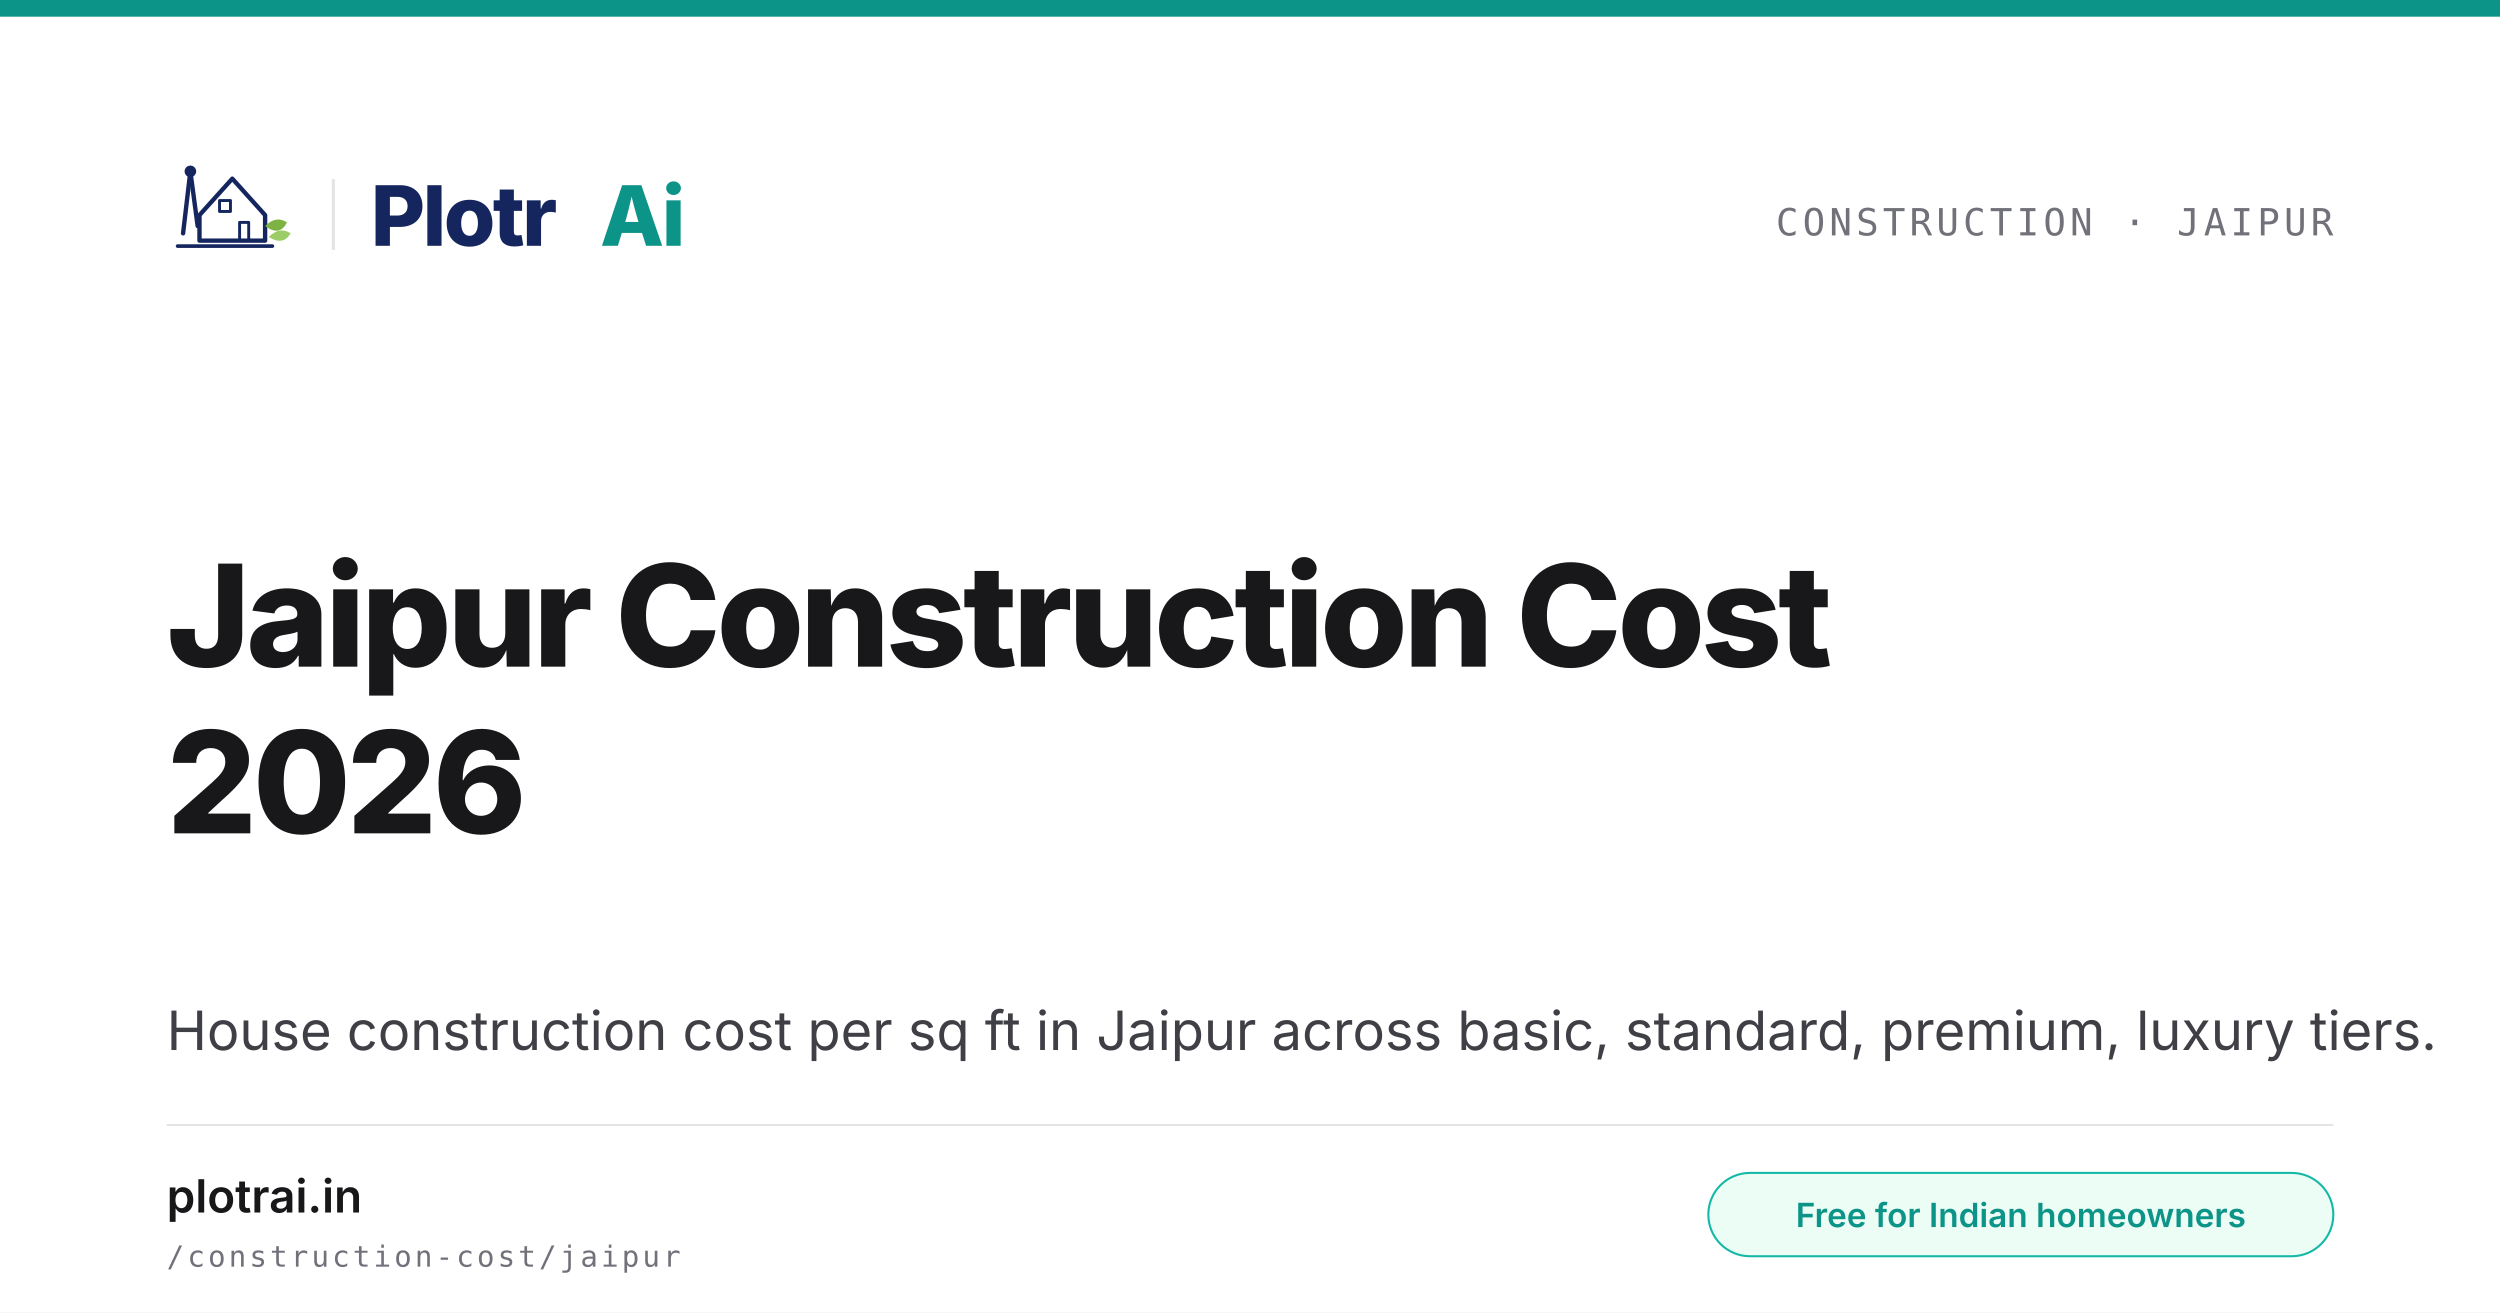
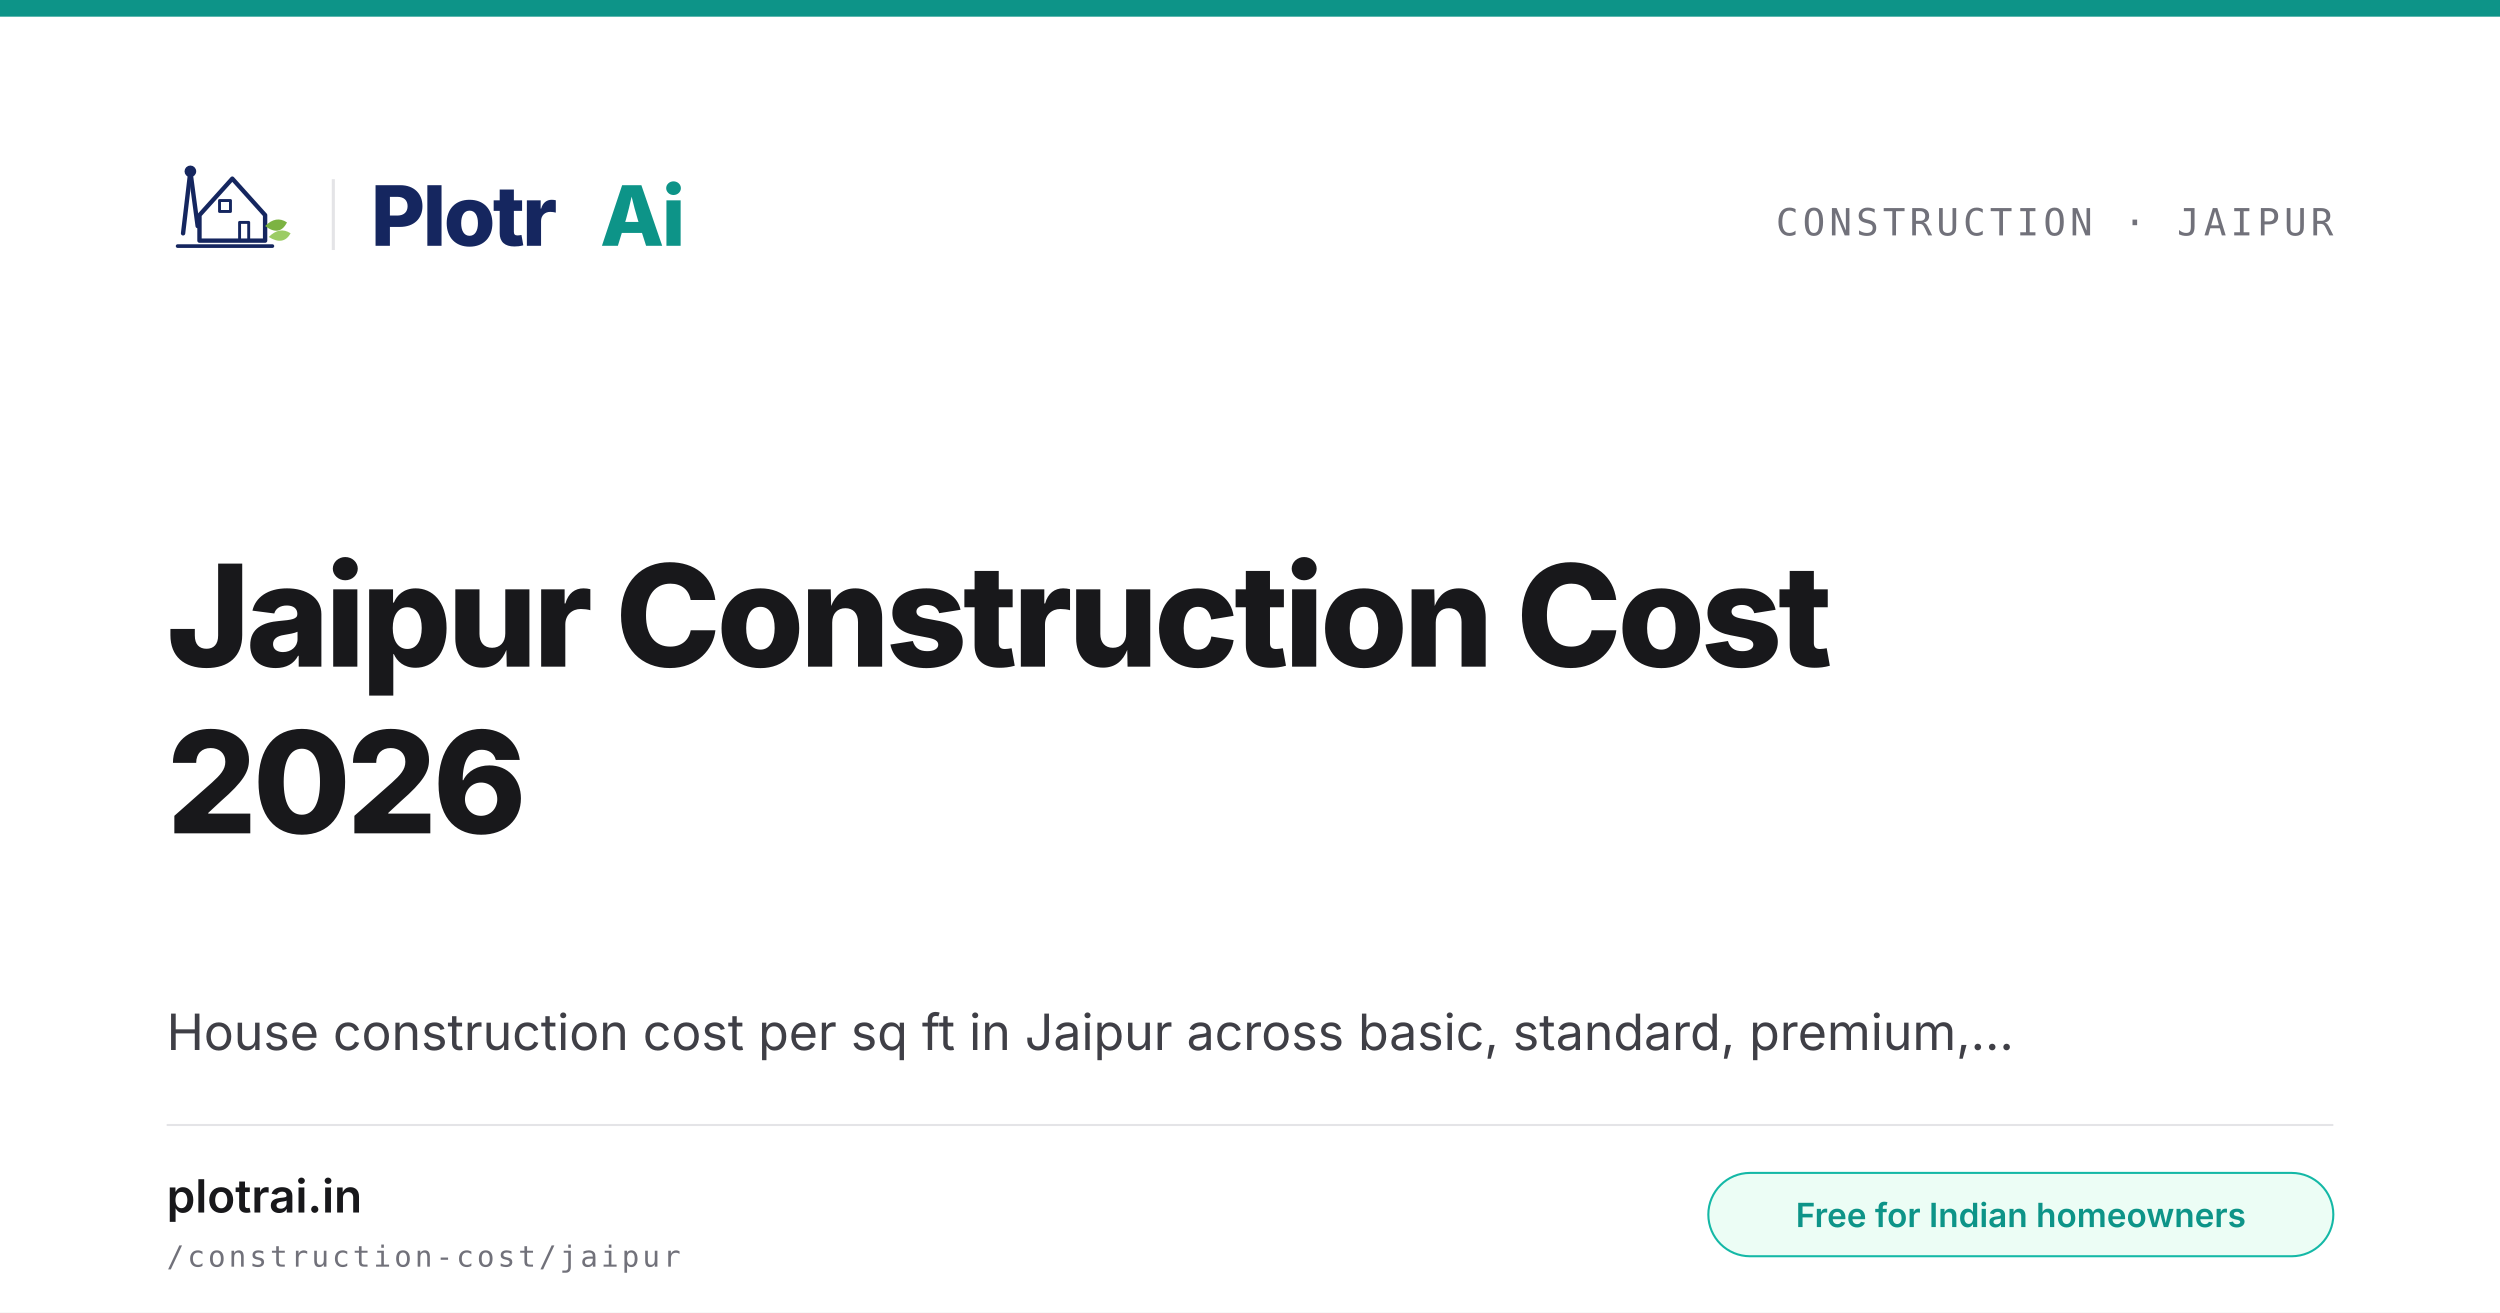
<svg xmlns="http://www.w3.org/2000/svg" width="1200" height="630" viewBox="0 0 1200 630">
  <defs>
    <style>
      .sans { font-family: 'Inter', 'Helvetica Neue', 'Helvetica', 'Arial', sans-serif; }
      .mono { font-family: 'JetBrains Mono', 'SF Mono', 'Menlo', 'Consolas', monospace; }
    </style>
  </defs>
  <rect width="1200" height="630" fill="#ffffff" />
  <rect x="0" y="0" width="1200" height="8" fill="#0d9488" />
  <g transform="translate(80, 70) scale(0.875)">
    <g stroke="#15265F" fill="none" stroke-width="2.4" stroke-linejoin="round" stroke-linecap="round">
      <circle cx="13" cy="14" r="2" fill="#15265F" />
      <line x1="13" y1="14" x2="9" y2="48" />
      <line x1="13" y1="14" x2="17" y2="44" />
      <path d="M 18 38 L 36 18 L 54 38 L 54 52 L 18 52 Z" />
      <rect x="29" y="30" width="6" height="6" stroke-width="1.6" />
      <rect x="40" y="42" width="5" height="10" stroke-width="1.6" />
      <line x1="6" y1="55" x2="58" y2="55" stroke-width="2" />
    </g>
    <path d="M 54 44 Q 60 38 66 42 Q 62 50 54 44 Z" fill="#7CB342" />
    <path d="M 56 50 Q 62 44 68 48 Q 64 55 56 50 Z" fill="#9CCC65" />
  </g>
  <line x1="160" y1="86" x2="160" y2="120" stroke="#e4e4e7" stroke-width="1.5" />
  <text x="178" y="118" class="sans" font-weight="800" font-size="40" letter-spacing="-1.2" fill="#15265F">Plotr</text>
  <text x="288" y="118" class="sans" font-weight="800" font-size="40" letter-spacing="-1.2" fill="#0d9488">Ai</text>
  <text x="1120" y="113" class="mono" text-anchor="end" font-size="18" letter-spacing="2" fill="#71717a">CONSTRUCTION · JAIPUR</text>
  <text x="80" y="320" class="sans" font-weight="800" font-size="68" letter-spacing="-2" fill="#18181b">Jaipur Construction Cost</text>
  <text x="80" y="400" class="sans" font-weight="800" font-size="68" letter-spacing="-2" fill="#18181b">2026</text>
-   <text x="80" y="504" class="sans" font-weight="400" font-size="26" fill="#3f3f46">House construction cost per sq ft in Jaipur across basic, standard, premium, luxury tiers.</text>
+   <text x="80" y="504" class="sans" font-weight="400" font-size="24" fill="#3f3f46">House construction cost per sq ft in Jaipur across basic, standard, premium,…</text>
  <line x1="80" y1="540" x2="1120" y2="540" stroke="#e4e4e7" stroke-width="1" />
  <text x="80" y="582" class="sans" font-weight="600" font-size="22" fill="#18181b">plotrai.in</text>
  <text x="80" y="608" class="mono" font-size="14" letter-spacing="1.5" fill="#71717a">/construction-cost/jaipur</text>
  <rect x="820" y="563" width="300" height="40" rx="20" fill="#ecfdf5" stroke="#14b8a6" stroke-width="1" />
  <text x="970" y="589" class="sans" font-weight="600" font-size="16" text-anchor="middle" fill="#0d9488">Free for Indian homeowners</text>
</svg>
